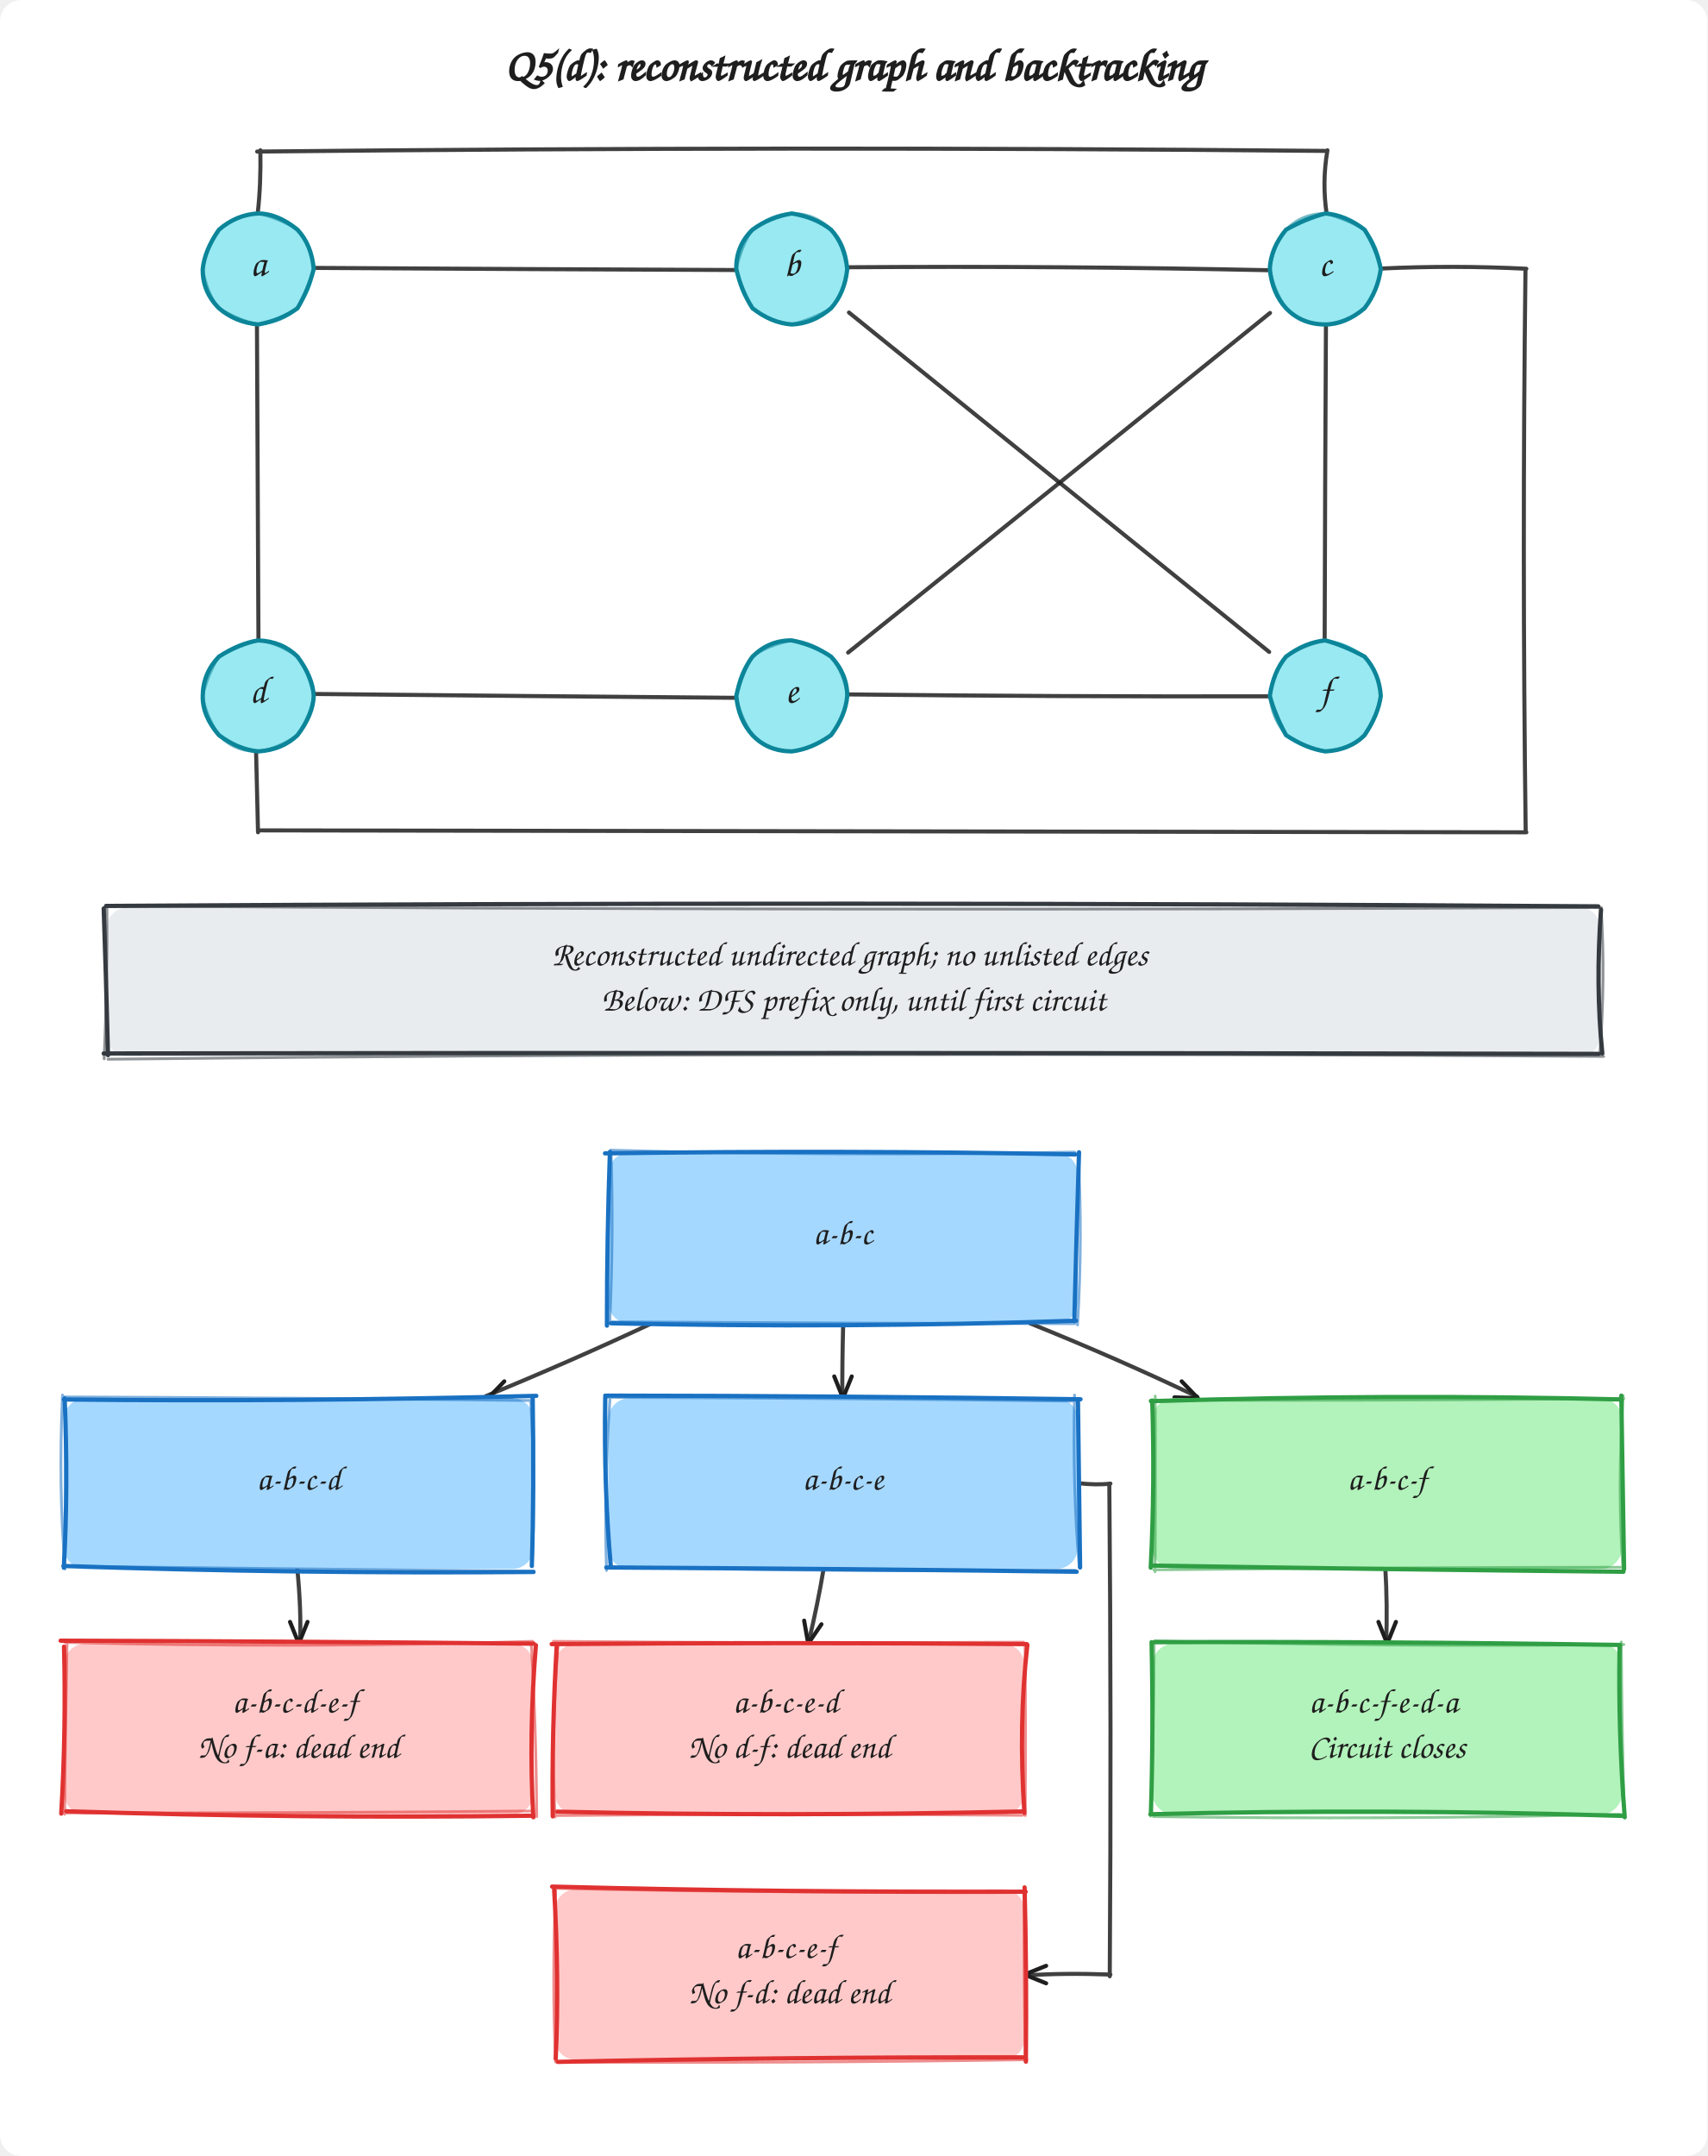
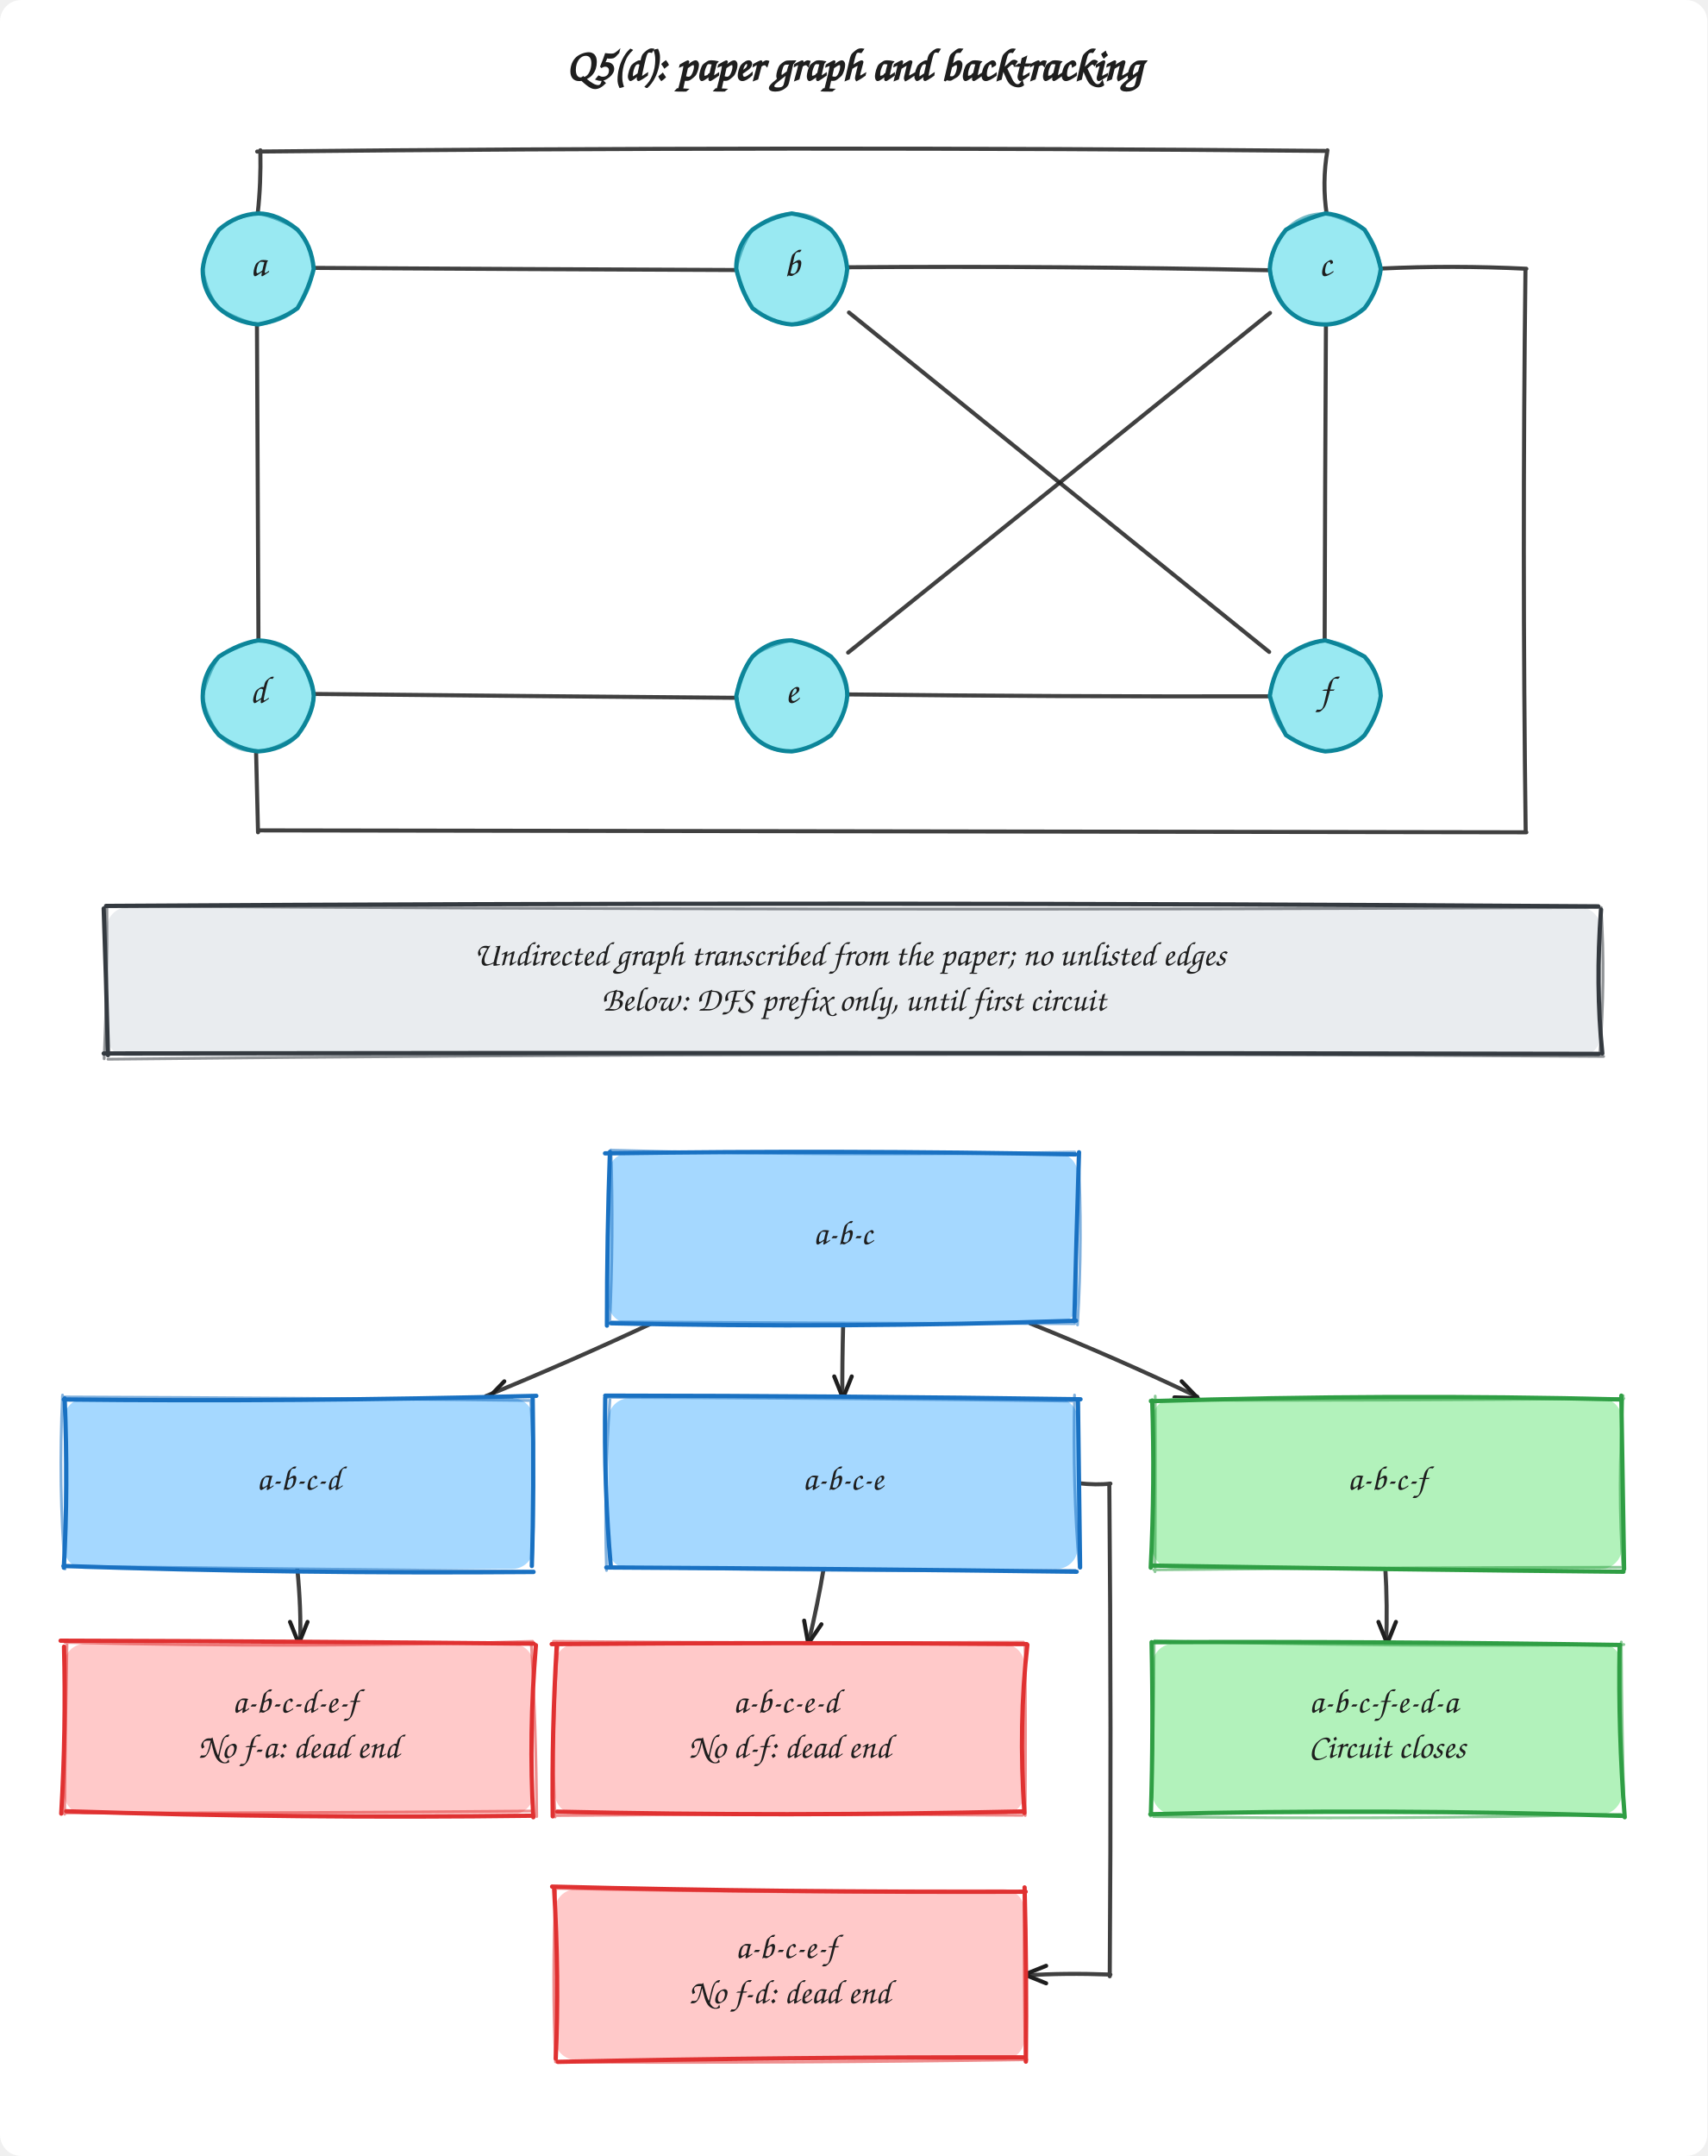
- <svg xmlns="http://www.w3.org/2000/svg" width="800" height="1010" viewBox="0 0 800 1010" role="img" aria-label="Q5(d): reconstructed graph and backtracking">
+ <svg xmlns="http://www.w3.org/2000/svg" width="800" height="1010" viewBox="0 0 800 1010" role="img" aria-label="Q5(d): paper graph and backtracking">
  <rect width="800" height="1010" fill="#ffffff" rx="10" />
  <text text-anchor="middle" dominant-baseline="central" font-family="&quot;Segoe Print&quot;, &quot;Bradley Hand&quot;, Chilanka, &quot;Comic Sans MS&quot;, &quot;Comic Neue&quot;, cursive" font-size="21" font-weight="bold" fill="#1e1e1e">
-     <tspan x="400.0" y="34.0">Q5(d): reconstructed graph and backtracking</tspan>
+     <tspan x="400.0" y="34.0">Q5(d): paper graph and backtracking</tspan>
  </text>
  <path d="M146.9 125.5 Q246.0 126.1 345.6 126.5" fill="none" stroke="#1e1e1e" stroke-width="1.9" stroke-linecap="round" opacity="0.85" />
  <path d="M120.8 99.5 Q122.3 86.3 122.0 70.4 M120.5 71.0 Q372.3 68.4 621.4 70.7 M622.0 70.4 Q619.4 85.5 621.7 100.7" fill="none" stroke="#1e1e1e" stroke-width="1.9" stroke-linecap="round" opacity="0.85" />
  <path d="M120.4 151.7 Q120.7 226.3 121.1 299.7" fill="none" stroke="#1e1e1e" stroke-width="1.9" stroke-linecap="round" opacity="0.85" />
  <path d="M397.3 125.2 Q496.9 124.5 595.0 126.6" fill="none" stroke="#1e1e1e" stroke-width="1.9" stroke-linecap="round" opacity="0.85" />
  <path d="M397.8 146.4 Q496.3 226.0 594.7 305.4" fill="none" stroke="#1e1e1e" stroke-width="1.9" stroke-linecap="round" opacity="0.85" />
  <path d="M647.1 125.8 Q680.9 124.2 715.2 125.9 M714.8 126.2 Q713.2 258.8 714.9 389.9 M715.2 389.9 Q418.8 389.4 120.9 389.0 M120.9 389.9 Q120.4 370.0 120.0 352.5" fill="none" stroke="#1e1e1e" stroke-width="1.9" stroke-linecap="round" opacity="0.85" />
  <path d="M595.1 146.6 Q496.4 226.4 397.4 305.7" fill="none" stroke="#1e1e1e" stroke-width="1.9" stroke-linecap="round" opacity="0.85" />
  <path d="M621.3 152.7 Q620.9 225.2 620.7 300.7" fill="none" stroke="#1e1e1e" stroke-width="1.9" stroke-linecap="round" opacity="0.85" />
  <path d="M147.5 325.1 Q246.3 326.1 345.3 326.9" fill="none" stroke="#1e1e1e" stroke-width="1.9" stroke-linecap="round" opacity="0.85" />
  <path d="M396.6 325.3 Q496.8 326.4 596.0 326.2" fill="none" stroke="#1e1e1e" stroke-width="1.9" stroke-linecap="round" opacity="0.85" />
  <path d="M306.1 619.6 Q267.7 637.6 227.7 654.0" fill="none" stroke="#1e1e1e" stroke-width="1.9" stroke-linecap="round" opacity="0.85" />
  <path d="M236.3 647.1 L228.7 655.0 L239.7 654.6" fill="none" stroke="#1e1e1e" stroke-width="1.9" stroke-linecap="round" stroke-linejoin="round" />
  <path d="M395.1 620.0 Q394.6 639.0 394.7 654.2" fill="none" stroke="#1e1e1e" stroke-width="1.9" stroke-linecap="round" opacity="0.85" />
  <path d="M390.9 644.8 L395.0 655.0 L399.1 644.8" fill="none" stroke="#1e1e1e" stroke-width="1.9" stroke-linecap="round" stroke-linejoin="round" />
  <path d="M482.8 620.0 Q523.5 636.4 561.0 654.3" fill="none" stroke="#1e1e1e" stroke-width="1.9" stroke-linecap="round" opacity="0.85" />
  <path d="M550.3 654.6 L561.3 655.0 L553.7 647.1" fill="none" stroke="#1e1e1e" stroke-width="1.9" stroke-linecap="round" stroke-linejoin="round" />
  <path d="M139.3 734.8 Q141.2 754.1 140.6 769.2" fill="none" stroke="#1e1e1e" stroke-width="1.9" stroke-linecap="round" opacity="0.85" />
  <path d="M135.9 759.8 L140.0 770.0 L144.1 759.8" fill="none" stroke="#1e1e1e" stroke-width="1.9" stroke-linecap="round" stroke-linejoin="round" />
  <path d="M385.8 735.6 Q383.3 750.8 378.7 770.2" fill="none" stroke="#1e1e1e" stroke-width="1.9" stroke-linecap="round" opacity="0.85" />
  <path d="M376.8 759.2 L378.7 770.0 L384.9 760.9" fill="none" stroke="#1e1e1e" stroke-width="1.9" stroke-linecap="round" stroke-linejoin="round" />
  <path d="M505.1 694.8 Q514.0 695.8 520.3 695.0 M519.8 695.3 Q520.8 808.6 520.0 925.8 M520.3 925.0 Q498.6 924.2 480.8 925.4" fill="none" stroke="#1e1e1e" stroke-width="1.9" stroke-linecap="round" opacity="0.85" />
  <path d="M490.2 920.9 L480.0 925.0 L490.2 929.1" fill="none" stroke="#1e1e1e" stroke-width="1.9" stroke-linecap="round" stroke-linejoin="round" />
  <path d="M649.1 734.1 Q650.2 752.2 649.5 770.1" fill="none" stroke="#1e1e1e" stroke-width="1.9" stroke-linecap="round" opacity="0.85" />
  <path d="M645.9 759.8 L650.0 770.0 L654.1 759.8" fill="none" stroke="#1e1e1e" stroke-width="1.9" stroke-linecap="round" stroke-linejoin="round" />
  <ellipse cx="121.0" cy="126.0" rx="26.0" ry="26.0" fill="#99e9f2" />
  <path d="M147.0 126.0 Q144.7 135.4 139.4 144.4 M139.4 144.4 Q131.5 150.1 121.0 152.0 M121.0 152.0 Q110.3 151.0 102.6 144.4 M102.6 144.4 Q94.8 136.6 95.0 126.0 M95.0 126.0 Q95.9 117.2 102.6 107.6 M102.6 107.6 Q110.8 100.5 121.0 100.0 M121.0 100.0 Q130.0 100.0 139.4 107.6 M139.4 107.6 Q146.0 114.7 147.0 126.0" fill="none" stroke="#0c8599" stroke-width="2" stroke-linecap="round" />
  <path d="M147.0 126.0 Q144.6 135.7 139.4 144.4 M139.4 144.4 Q132.5 151.0 121.0 152.0 M121.0 152.0 Q111.8 150.0 102.6 144.4 M102.6 144.4 Q97.1 137.8 95.0 126.0 M95.0 126.0 Q96.8 114.5 102.6 107.6 M102.6 107.6 Q110.9 101.1 121.0 100.0 M121.0 100.0 Q130.7 102.2 139.4 107.6 M139.4 107.6 Q146.2 115.5 147.0 126.0" fill="none" stroke="#0c8599" stroke-width="1.3" stroke-linecap="round" opacity="0.55" />
  <text text-anchor="middle" dominant-baseline="central" font-family="&quot;Segoe Print&quot;, &quot;Bradley Hand&quot;, Chilanka, &quot;Comic Sans MS&quot;, &quot;Comic Neue&quot;, cursive" font-size="18" font-weight="normal" fill="#1e1e1e">
    <tspan x="121.0" y="126.0">a</tspan>
  </text>
  <ellipse cx="371.0" cy="126.0" rx="26.0" ry="26.0" fill="#99e9f2" />
  <path d="M397.0 126.0 Q395.8 137.3 389.4 144.4 M389.4 144.4 Q381.0 151.6 371.0 152.0 M371.0 152.0 Q361.5 151.3 352.6 144.4 M352.6 144.4 Q347.4 136.4 345.0 126.0 M345.0 126.0 Q344.8 115.2 352.6 107.6 M352.6 107.6 Q360.7 101.7 371.0 100.0 M371.0 100.0 Q382.1 101.8 389.4 107.6 M389.4 107.6 Q395.8 114.6 397.0 126.0" fill="none" stroke="#0c8599" stroke-width="2" stroke-linecap="round" />
  <path d="M397.0 126.0 Q397.1 134.8 389.4 144.4 M389.4 144.4 Q380.9 149.4 371.0 152.0 M371.0 152.0 Q360.8 151.6 352.6 144.4 M352.6 144.4 Q347.5 136.2 345.0 126.0 M345.0 126.0 Q347.5 114.9 352.6 107.6 M352.6 107.6 Q361.8 100.0 371.0 100.0 M371.0 100.0 Q381.8 99.9 389.4 107.6 M389.4 107.6 Q396.8 114.2 397.0 126.0" fill="none" stroke="#0c8599" stroke-width="1.3" stroke-linecap="round" opacity="0.55" />
  <text text-anchor="middle" dominant-baseline="central" font-family="&quot;Segoe Print&quot;, &quot;Bradley Hand&quot;, Chilanka, &quot;Comic Sans MS&quot;, &quot;Comic Neue&quot;, cursive" font-size="18" font-weight="normal" fill="#1e1e1e">
    <tspan x="371.0" y="126.0">b</tspan>
  </text>
  <ellipse cx="621.0" cy="126.0" rx="26.0" ry="26.0" fill="#99e9f2" />
  <path d="M647.0 126.0 Q645.6 136.3 639.4 144.4 M639.4 144.4 Q630.4 152.0 621.0 152.0 M621.0 152.0 Q609.9 152.0 602.6 144.4 M602.6 144.4 Q596.1 137.3 595.0 126.0 M595.0 126.0 Q595.4 116.3 602.6 107.6 M602.6 107.6 Q611.9 102.4 621.0 100.0 M621.0 100.0 Q630.4 100.7 639.4 107.6 M639.4 107.6 Q645.1 116.4 647.0 126.0" fill="none" stroke="#0c8599" stroke-width="2" stroke-linecap="round" />
  <path d="M647.0 126.0 Q646.2 135.1 639.4 144.4 M639.4 144.4 Q632.1 150.4 621.0 152.0 M621.0 152.0 Q609.3 151.9 602.6 144.4 M602.6 144.4 Q596.8 135.8 595.0 126.0 M595.0 126.0 Q596.7 114.9 602.6 107.6 M602.6 107.6 Q609.9 100.0 621.0 100.0 M621.0 100.0 Q630.7 102.6 639.4 107.6 M639.4 107.6 Q646.0 115.6 647.0 126.0" fill="none" stroke="#0c8599" stroke-width="1.3" stroke-linecap="round" opacity="0.55" />
  <text text-anchor="middle" dominant-baseline="central" font-family="&quot;Segoe Print&quot;, &quot;Bradley Hand&quot;, Chilanka, &quot;Comic Sans MS&quot;, &quot;Comic Neue&quot;, cursive" font-size="18" font-weight="normal" fill="#1e1e1e">
    <tspan x="621.0" y="126.0">c</tspan>
  </text>
  <ellipse cx="121.0" cy="326.0" rx="26.0" ry="26.0" fill="#99e9f2" />
  <path d="M147.0 326.0 Q146.7 334.8 139.4 344.4 M139.4 344.4 Q132.2 351.3 121.0 352.0 M121.0 352.0 Q111.5 351.1 102.6 344.4 M102.6 344.4 Q94.8 335.4 95.0 326.0 M95.0 326.0 Q95.1 315.3 102.6 307.6 M102.6 307.6 Q112.0 301.5 121.0 300.0 M121.0 300.0 Q132.3 300.5 139.4 307.6 M139.4 307.6 Q146.6 317.3 147.0 326.0" fill="none" stroke="#0c8599" stroke-width="2" stroke-linecap="round" />
  <path d="M147.0 326.0 Q145.6 334.8 139.4 344.4 M139.4 344.4 Q129.7 350.9 121.0 352.0 M121.0 352.0 Q109.8 352.2 102.6 344.4 M102.6 344.4 Q96.4 335.1 95.0 326.0 M95.0 326.0 Q97.4 315.7 102.6 307.6 M102.6 307.6 Q111.6 302.7 121.0 300.0 M121.0 300.0 Q129.8 301.0 139.4 307.6 M139.4 307.6 Q144.4 314.4 147.0 326.0" fill="none" stroke="#0c8599" stroke-width="1.3" stroke-linecap="round" opacity="0.55" />
  <text text-anchor="middle" dominant-baseline="central" font-family="&quot;Segoe Print&quot;, &quot;Bradley Hand&quot;, Chilanka, &quot;Comic Sans MS&quot;, &quot;Comic Neue&quot;, cursive" font-size="18" font-weight="normal" fill="#1e1e1e">
    <tspan x="121.0" y="326.0">d</tspan>
  </text>
  <ellipse cx="371.0" cy="326.0" rx="26.0" ry="26.0" fill="#99e9f2" />
  <path d="M397.0 326.0 Q396.2 335.3 389.4 344.4 M389.4 344.4 Q380.2 350.9 371.0 352.0 M371.0 352.0 Q359.7 351.9 352.6 344.4 M352.6 344.4 Q346.0 337.1 345.0 326.0 M345.0 326.0 Q347.6 314.3 352.6 307.6 M352.6 307.6 Q360.4 299.9 371.0 300.0 M371.0 300.0 Q381.3 302.1 389.4 307.6 M389.4 307.6 Q397.0 315.7 397.0 326.0" fill="none" stroke="#0c8599" stroke-width="2" stroke-linecap="round" />
  <path d="M397.0 326.0 Q396.4 335.5 389.4 344.4 M389.4 344.4 Q380.5 351.1 371.0 352.0 M371.0 352.0 Q359.4 352.3 352.6 344.4 M352.6 344.4 Q346.9 335.8 345.0 326.0 M345.0 326.0 Q346.1 315.2 352.6 307.6 M352.6 307.6 Q359.2 302.5 371.0 300.0 M371.0 300.0 Q380.1 300.4 389.4 307.6 M389.4 307.6 Q395.4 315.1 397.0 326.0" fill="none" stroke="#0c8599" stroke-width="1.3" stroke-linecap="round" opacity="0.55" />
  <text text-anchor="middle" dominant-baseline="central" font-family="&quot;Segoe Print&quot;, &quot;Bradley Hand&quot;, Chilanka, &quot;Comic Sans MS&quot;, &quot;Comic Neue&quot;, cursive" font-size="18" font-weight="normal" fill="#1e1e1e">
    <tspan x="371.0" y="326.0">e</tspan>
  </text>
  <ellipse cx="621.0" cy="326.0" rx="26.0" ry="26.0" fill="#99e9f2" />
  <path d="M647.0 326.0 Q645.8 334.9 639.4 344.4 M639.4 344.4 Q632.5 351.4 621.0 352.0 M621.0 352.0 Q612.0 350.6 602.6 344.4 M602.6 344.4 Q597.3 334.7 595.0 326.0 M595.0 326.0 Q596.7 314.6 602.6 307.6 M602.6 307.6 Q611.6 300.9 621.0 300.0 M621.0 300.0 Q629.8 302.4 639.4 307.6 M639.4 307.6 Q646.3 315.3 647.0 326.0" fill="none" stroke="#0c8599" stroke-width="2" stroke-linecap="round" />
  <path d="M647.0 326.0 Q645.1 336.3 639.4 344.4 M639.4 344.4 Q632.2 350.9 621.0 352.0 M621.0 352.0 Q611.5 351.0 602.6 344.4 M602.6 344.4 Q595.8 336.1 595.0 326.0 M595.0 326.0 Q595.9 316.5 602.6 307.6 M602.6 307.6 Q609.9 302.6 621.0 300.0 M621.0 300.0 Q629.8 301.0 639.4 307.6 M639.4 307.6 Q645.9 314.2 647.0 326.0" fill="none" stroke="#0c8599" stroke-width="1.3" stroke-linecap="round" opacity="0.55" />
  <text text-anchor="middle" dominant-baseline="central" font-family="&quot;Segoe Print&quot;, &quot;Bradley Hand&quot;, Chilanka, &quot;Comic Sans MS&quot;, &quot;Comic Neue&quot;, cursive" font-size="18" font-weight="normal" fill="#1e1e1e">
    <tspan x="621.0" y="326.0">f</tspan>
  </text>
  <rect x="50.0" y="425.0" width="700.0" height="70.0" rx="10" fill="#e9ecef" />
  <path d="M49.7 424.4 Q399.8 422.2 748.9 424.6 M750.2 426.1 Q747.6 461.5 750.8 493.5 M749.1 493.7 Q400.5 493.0 48.6 493.5 M50.6 494.3 Q49.7 457.2 48.6 425.6" fill="none" stroke="#343a40" stroke-width="2" stroke-linecap="round" />
  <path d="M49.9 424.4 Q402.0 427.0 750.3 425.1 M750.3 426.5 Q752.3 458.4 749.6 494.5 M751.4 494.9 Q397.9 492.4 50.6 496.2 M48.8 496.0 Q50.4 459.8 50.1 425.2" fill="none" stroke="#343a40" stroke-width="1.3" stroke-linecap="round" opacity="0.55" />
  <text text-anchor="middle" dominant-baseline="central" font-family="&quot;Segoe Print&quot;, &quot;Bradley Hand&quot;, Chilanka, &quot;Comic Sans MS&quot;, &quot;Comic Neue&quot;, cursive" font-size="16" font-weight="normal" fill="#1e1e1e">
-     <tspan x="400.0" y="449.4">Reconstructed undirected graph; no unlisted edges</tspan>
+     <tspan x="400.0" y="449.4">Undirected graph transcribed from the paper; no unlisted edges</tspan>
    <tspan x="400.0" y="470.6">Below: DFS prefix only, until first circuit</tspan>
  </text>
  <rect x="285.0" y="540.0" width="220.0" height="80.0" rx="10" fill="#a5d8ff" />
  <path d="M283.5 540.3 Q396.1 538.7 503.9 540.8 M505.6 539.8 Q504.3 582.1 503.4 618.9 M504.2 618.7 Q396.1 622.3 286.3 619.9 M284.4 621.0 Q284.4 578.5 285.8 539.6" fill="none" stroke="#1971c2" stroke-width="2" stroke-linecap="round" />
  <path d="M286.2 538.8 Q392.9 541.8 503.6 539.7 M505.2 540.2 Q507.4 579.5 504.9 620.7 M503.6 620.1 Q393.9 619.9 285.0 619.2 M285.7 619.9 Q287.6 578.8 286.3 538.7" fill="none" stroke="#1971c2" stroke-width="1.3" stroke-linecap="round" opacity="0.55" />
  <text text-anchor="middle" dominant-baseline="central" font-family="&quot;Segoe Print&quot;, &quot;Bradley Hand&quot;, Chilanka, &quot;Comic Sans MS&quot;, &quot;Comic Neue&quot;, cursive" font-size="16" font-weight="normal" fill="#1e1e1e">
    <tspan x="395.0" y="580.0">a-b-c</tspan>
  </text>
  <rect x="30.0" y="655.0" width="220.0" height="80.0" rx="10" fill="#a5d8ff" />
  <path d="M29.9 655.6 Q138.9 656.8 251.3 653.9 M249.6 654.7 Q250.3 697.7 249.2 733.6 M250.0 736.4 Q137.8 737.3 29.7 733.6 M29.9 734.4 Q32.0 697.0 30.3 655.1" fill="none" stroke="#1971c2" stroke-width="2" stroke-linecap="round" />
  <path d="M29.2 654.4 Q141.2 654.8 249.9 656.1 M248.7 656.4 Q251.1 696.9 249.3 733.6 M250.2 736.1 Q139.3 735.0 30.2 733.7 M30.5 735.0 Q27.3 696.2 29.3 653.5" fill="none" stroke="#1971c2" stroke-width="1.3" stroke-linecap="round" opacity="0.55" />
  <text text-anchor="middle" dominant-baseline="central" font-family="&quot;Segoe Print&quot;, &quot;Bradley Hand&quot;, Chilanka, &quot;Comic Sans MS&quot;, &quot;Comic Neue&quot;, cursive" font-size="16" font-weight="normal" fill="#1e1e1e">
    <tspan x="140.0" y="695.0">a-b-c-d</tspan>
  </text>
  <rect x="285.0" y="655.0" width="220.0" height="80.0" rx="10" fill="#a5d8ff" />
  <path d="M283.6 653.8 Q394.8 653.9 506.3 655.5 M505.1 656.1 Q505.6 697.7 506.1 734.3 M504.5 736.3 Q397.5 734.9 284.1 734.3 M286.2 733.8 Q282.9 696.8 283.6 654.7" fill="none" stroke="#1971c2" stroke-width="2" stroke-linecap="round" />
  <path d="M283.7 654.6 Q396.0 655.0 505.0 656.4 M503.5 653.5 Q502.5 697.0 505.7 733.9 M503.8 735.6 Q396.6 736.6 286.2 734.0 M284.2 735.7 Q282.9 695.9 285.8 655.6" fill="none" stroke="#1971c2" stroke-width="1.3" stroke-linecap="round" opacity="0.55" />
  <text text-anchor="middle" dominant-baseline="central" font-family="&quot;Segoe Print&quot;, &quot;Bradley Hand&quot;, Chilanka, &quot;Comic Sans MS&quot;, &quot;Comic Neue&quot;, cursive" font-size="16" font-weight="normal" fill="#1e1e1e">
    <tspan x="395.0" y="695.0">a-b-c-e</tspan>
  </text>
  <rect x="540.0" y="655.0" width="220.0" height="80.0" rx="10" fill="#b2f2bb" />
  <path d="M539.3 656.4 Q652.1 652.9 759.9 655.6 M759.7 653.8 Q760.4 695.4 761.0 735.1 M760.7 736.3 Q647.6 735.2 539.7 733.4 M539.2 734.4 Q541.2 694.8 539.9 656.1" fill="none" stroke="#2f9e44" stroke-width="2" stroke-linecap="round" />
  <path d="M539.0 655.9 Q648.5 656.3 760.9 655.1 M760.6 653.8 Q757.8 697.5 760.5 735.4 M759.3 734.2 Q648.9 734.3 540.6 735.4 M541.2 736.3 Q541.5 697.7 541.3 654.0" fill="none" stroke="#2f9e44" stroke-width="1.3" stroke-linecap="round" opacity="0.55" />
  <text text-anchor="middle" dominant-baseline="central" font-family="&quot;Segoe Print&quot;, &quot;Bradley Hand&quot;, Chilanka, &quot;Comic Sans MS&quot;, &quot;Comic Neue&quot;, cursive" font-size="16" font-weight="normal" fill="#1e1e1e">
    <tspan x="650.0" y="695.0">a-b-c-f</tspan>
  </text>
  <rect x="30.0" y="770.0" width="220.0" height="80.0" rx="10" fill="#ffc9c9" />
  <path d="M28.4 768.6 Q138.5 768.9 250.1 770.0 M251.1 770.7 Q247.7 812.6 249.9 851.3 M248.6 850.6 Q140.3 852.0 31.0 848.5 M28.7 849.6 Q31.0 810.0 30.0 771.4" fill="none" stroke="#e03131" stroke-width="2" stroke-linecap="round" />
  <path d="M30.4 769.4 Q142.1 772.3 249.6 768.9 M249.0 770.9 Q251.2 808.3 251.5 851.0 M248.6 848.4 Q138.0 849.4 28.6 849.3 M30.3 849.9 Q30.6 810.8 31.4 770.3" fill="none" stroke="#e03131" stroke-width="1.3" stroke-linecap="round" opacity="0.55" />
  <text text-anchor="middle" dominant-baseline="central" font-family="&quot;Segoe Print&quot;, &quot;Bradley Hand&quot;, Chilanka, &quot;Comic Sans MS&quot;, &quot;Comic Neue&quot;, cursive" font-size="16" font-weight="normal" fill="#1e1e1e">
    <tspan x="140.0" y="799.4">a-b-c-d-e-f</tspan>
    <tspan x="140.0" y="820.6">No f-a: dead end</tspan>
  </text>
  <rect x="260.0" y="770.0" width="220.0" height="80.0" rx="10" fill="#ffc9c9" />
  <path d="M258.5 770.2 Q367.7 769.3 481.1 770.2 M481.4 770.5 Q477.2 807.3 480.0 849.3 M478.9 848.6 Q367.9 851.1 261.1 848.7 M259.0 850.9 Q258.5 811.3 260.9 770.1" fill="none" stroke="#e03131" stroke-width="2" stroke-linecap="round" />
  <path d="M259.3 768.9 Q370.5 769.9 479.6 769.3 M480.3 770.3 Q480.7 807.9 480.4 850.5 M479.1 850.4 Q369.4 849.5 260.6 850.5 M260.1 851.2 Q258.1 810.7 261.6 769.9" fill="none" stroke="#e03131" stroke-width="1.3" stroke-linecap="round" opacity="0.55" />
  <text text-anchor="middle" dominant-baseline="central" font-family="&quot;Segoe Print&quot;, &quot;Bradley Hand&quot;, Chilanka, &quot;Comic Sans MS&quot;, &quot;Comic Neue&quot;, cursive" font-size="16" font-weight="normal" fill="#1e1e1e">
    <tspan x="370.0" y="799.4">a-b-c-e-d</tspan>
    <tspan x="370.0" y="820.6">No d-f: dead end</tspan>
  </text>
  <rect x="260.0" y="885.0" width="220.0" height="80.0" rx="10" fill="#ffc9c9" />
  <path d="M258.7 883.8 Q368.2 886.6 480.6 886.2 M480.1 884.2 Q481.1 922.9 480.7 965.8 M480.4 963.8 Q368.8 963.6 261.4 965.9 M260.4 964.4 Q262.1 927.3 259.6 883.9" fill="none" stroke="#e03131" stroke-width="2" stroke-linecap="round" />
  <path d="M260.5 884.6 Q370.1 887.1 479.7 886.1 M479.9 883.9 Q479.7 923.8 480.4 965.7 M481.2 964.9 Q367.5 966.6 260.5 966.0 M260.3 965.9 Q258.6 927.0 260.4 884.7" fill="none" stroke="#e03131" stroke-width="1.3" stroke-linecap="round" opacity="0.55" />
  <text text-anchor="middle" dominant-baseline="central" font-family="&quot;Segoe Print&quot;, &quot;Bradley Hand&quot;, Chilanka, &quot;Comic Sans MS&quot;, &quot;Comic Neue&quot;, cursive" font-size="16" font-weight="normal" fill="#1e1e1e">
    <tspan x="370.0" y="914.4">a-b-c-e-f</tspan>
    <tspan x="370.0" y="935.6">No f-d: dead end</tspan>
  </text>
  <rect x="540.0" y="770.0" width="220.0" height="80.0" rx="10" fill="#b2f2bb" />
  <path d="M540.9 769.3 Q650.7 768.9 759.2 770.6 M758.9 771.2 Q758.2 811.5 761.3 851.3 M761.0 850.7 Q647.5 847.1 539.0 849.9 M539.3 848.9 Q540.5 809.9 539.6 769.3" fill="none" stroke="#2f9e44" stroke-width="2" stroke-linecap="round" />
  <path d="M541.0 768.6 Q650.6 771.7 760.9 770.4 M759.7 769.2 Q759.9 807.6 761.1 851.2 M759.4 849.9 Q650.6 852.6 540.5 851.0 M539.1 850.8 Q540.7 810.6 540.8 769.5" fill="none" stroke="#2f9e44" stroke-width="1.3" stroke-linecap="round" opacity="0.55" />
  <text text-anchor="middle" dominant-baseline="central" font-family="&quot;Segoe Print&quot;, &quot;Bradley Hand&quot;, Chilanka, &quot;Comic Sans MS&quot;, &quot;Comic Neue&quot;, cursive" font-size="16" font-weight="normal" fill="#1e1e1e">
    <tspan x="650.0" y="799.4">a-b-c-f-e-d-a</tspan>
    <tspan x="650.0" y="820.6">Circuit closes</tspan>
  </text>
</svg>
